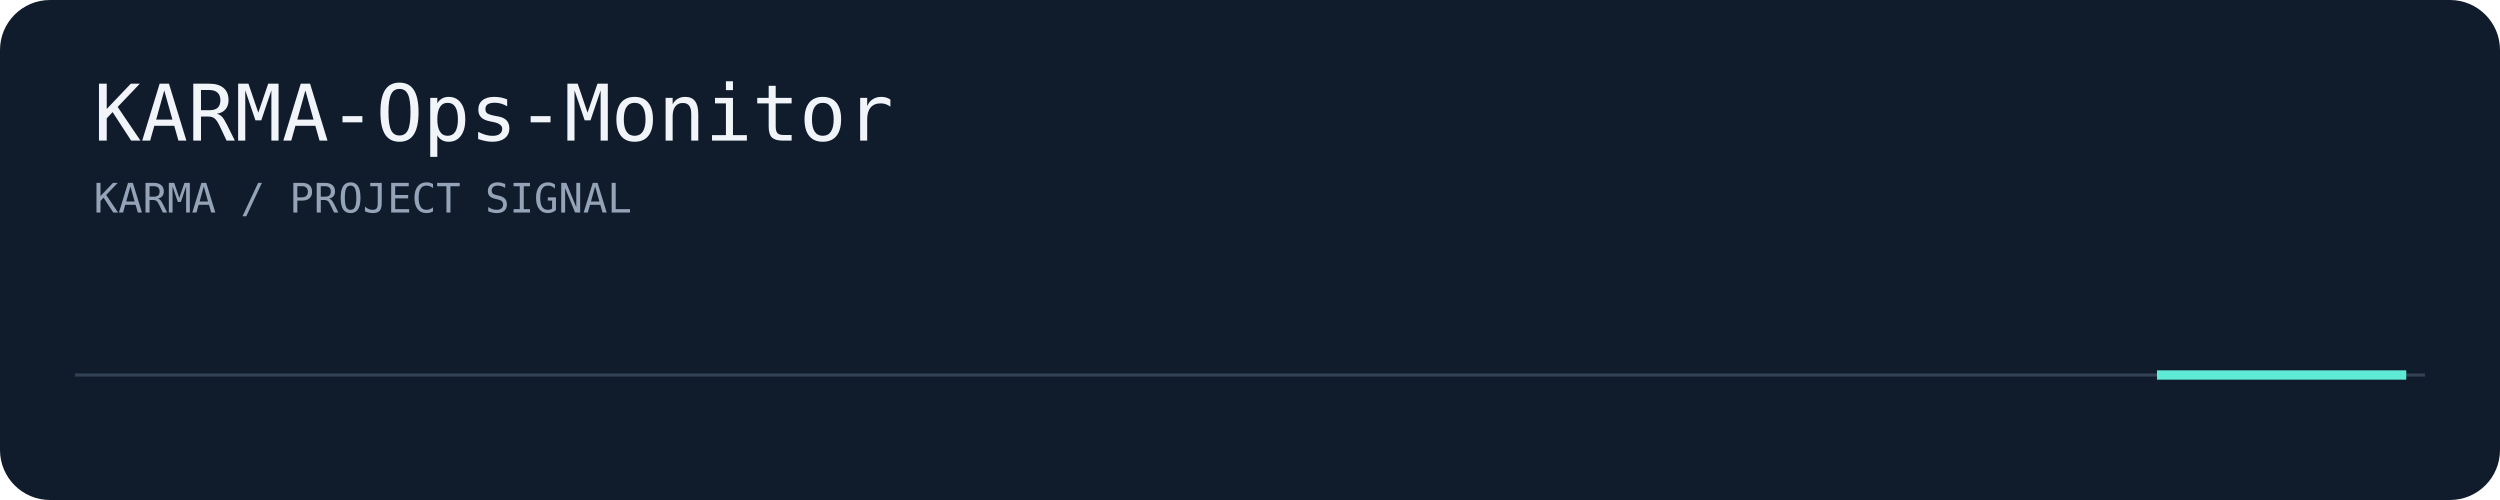
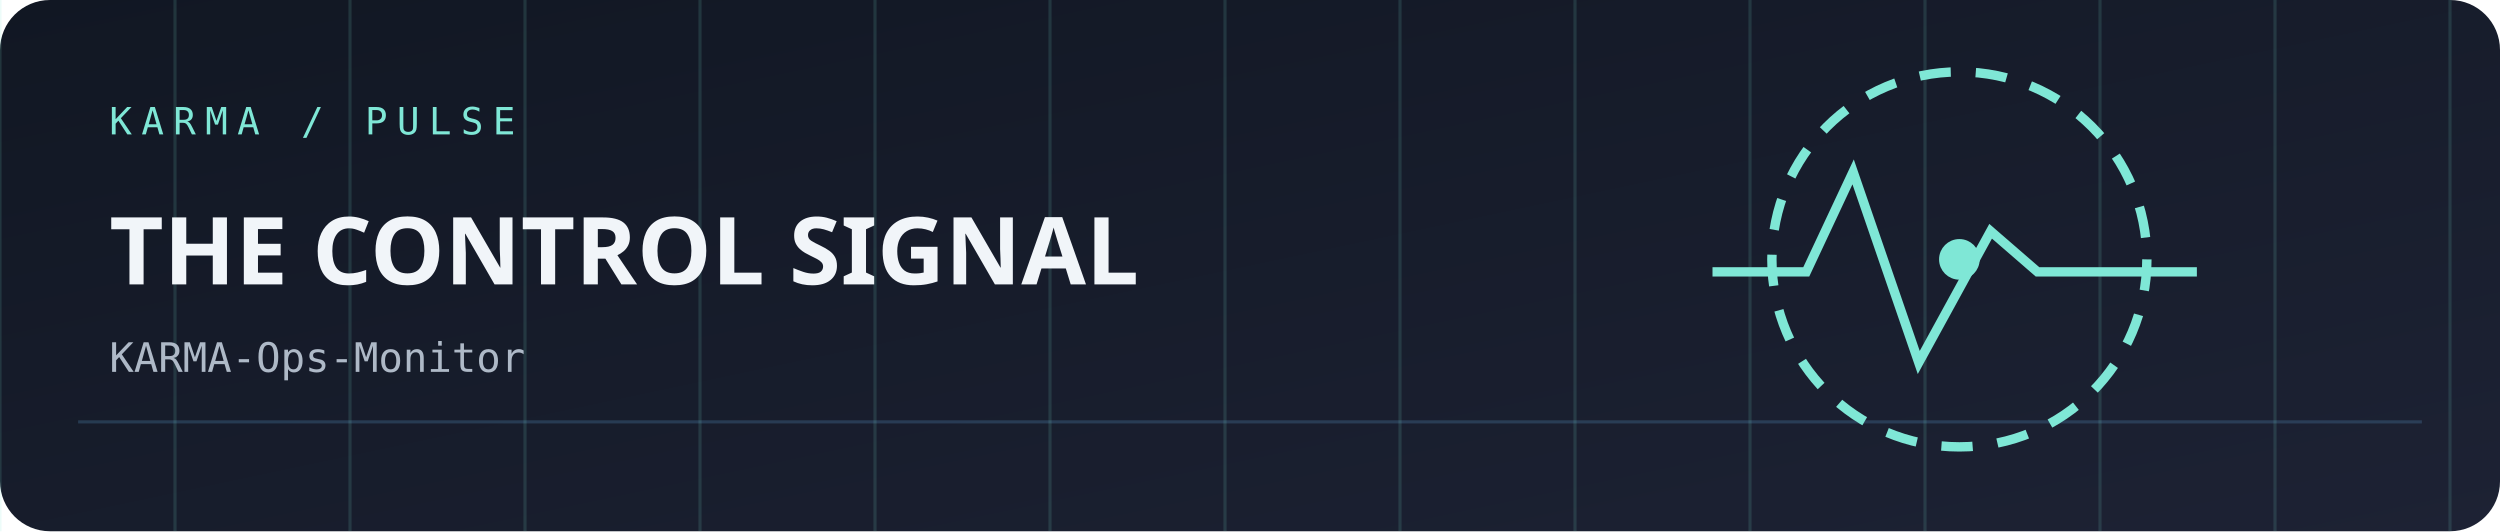
- <svg xmlns="http://www.w3.org/2000/svg" viewBox="0 0 800 160" role="img" aria-label="KARMA-Ops-Monitor animated telemetry">
-   <rect width="800" height="160" rx="16" fill="#101c2c" />
-   <path d="M24 120H776" stroke="#334155" />
-   <path d="M30 120L100 120 140 75 175 135 215 92 245 120 330 120 370 80 410 120 475 120 510 90 545 120 770 120" stroke="#5eead4" stroke-width="3" fill="none" stroke-dasharray="800" stroke-dashoffset="800">
-     <animate attributeName="stroke-dashoffset" values="800;0;800" dur="9s" repeatCount="indefinite" />
+ <svg xmlns="http://www.w3.org/2000/svg" viewBox="0 0 800 170" role="img" aria-label="KARMA-Ops-Monitor original pulse animated artwork">
+   <defs>
+     <linearGradient id="bg" x2="1" y2="1">
+       <stop stop-color="#111723" />
+       <stop offset="1" stop-color="#1d2234" />
+     </linearGradient>
+     <linearGradient id="line">
+       <stop stop-color="#7fe7d6" />
+       <stop offset="1" stop-color="#4e83ae" />
+     </linearGradient>
+   </defs>
+   <rect width="800" height="170" rx="16" fill="url(#bg)" />
+   <path d="M25 135H775" stroke="#4e83ae" opacity=".3" />
+   <g opacity=".14" stroke="#7fe7d6">
+     <path d="M0 0v170" />
+     <path d="M56 0v170" />
+     <path d="M112 0v170" />
+     <path d="M168 0v170" />
+     <path d="M224 0v170" />
+     <path d="M280 0v170" />
+     <path d="M336 0v170" />
+     <path d="M392 0v170" />
+     <path d="M448 0v170" />
+     <path d="M504 0v170" />
+     <path d="M560 0v170" />
+     <path d="M616 0v170" />
+     <path d="M672 0v170" />
+     <path d="M728 0v170" />
+     <path d="M784 0v170" />
+   </g>
+   <text x="35" y="43" fill="#7fe7d6" font-size="12" font-family="monospace" letter-spacing="3">KARMA / PULSE</text>
+   <text x="35" y="91" fill="#f1f5f9" font-size="30" font-weight="bold" font-family="sans-serif">THE CONTROL SIGNAL</text>
+   <text x="35" y="119" fill="#aeb9c7" font-size="13" font-family="monospace">KARMA-Ops-Monitor</text>
+   <g class="art">
+     <g stroke="#7fe7d6" fill="none" stroke-width="3">
+       <circle cx="627" cy="83" r="60" stroke-dasharray="10 8" />
+       <path d="M548 87h30l15-32 21 61 23-42 15 13h51" />
+       <circle cx="627" cy="83" r="5" fill="#7fe7d6" />
+     </g>
+   </g>
+   <path class="sweep" d="M0 157h800" stroke="url(#line)" stroke-width="2" stroke-dasharray="90 710">
+     <animate attributeName="stroke-dashoffset" from="0" to="-800" dur="8s" repeatCount="indefinite" />
  </path>
-   <text x="30" y="45" fill="#f1f5f9" font-size="25" font-family="monospace">KARMA-Ops-Monitor</text>
-   <text x="30" y="68" fill="#94a3b8" font-size="13" font-family="monospace">KARMA / PROJECT SIGNAL</text>
-   <style>@media(prefers-reduced-motion:reduce){animate{display:none}}</style>
+   <style>.art{transform-origin:627px 84px;animation:float 4s ease-in-out infinite alternate}@keyframes float{to{transform:translateY(-7px) scale(1.035)}}@media(prefers-reduced-motion:reduce){.art{animation:none}.sweep{display:none}}</style>
</svg>
